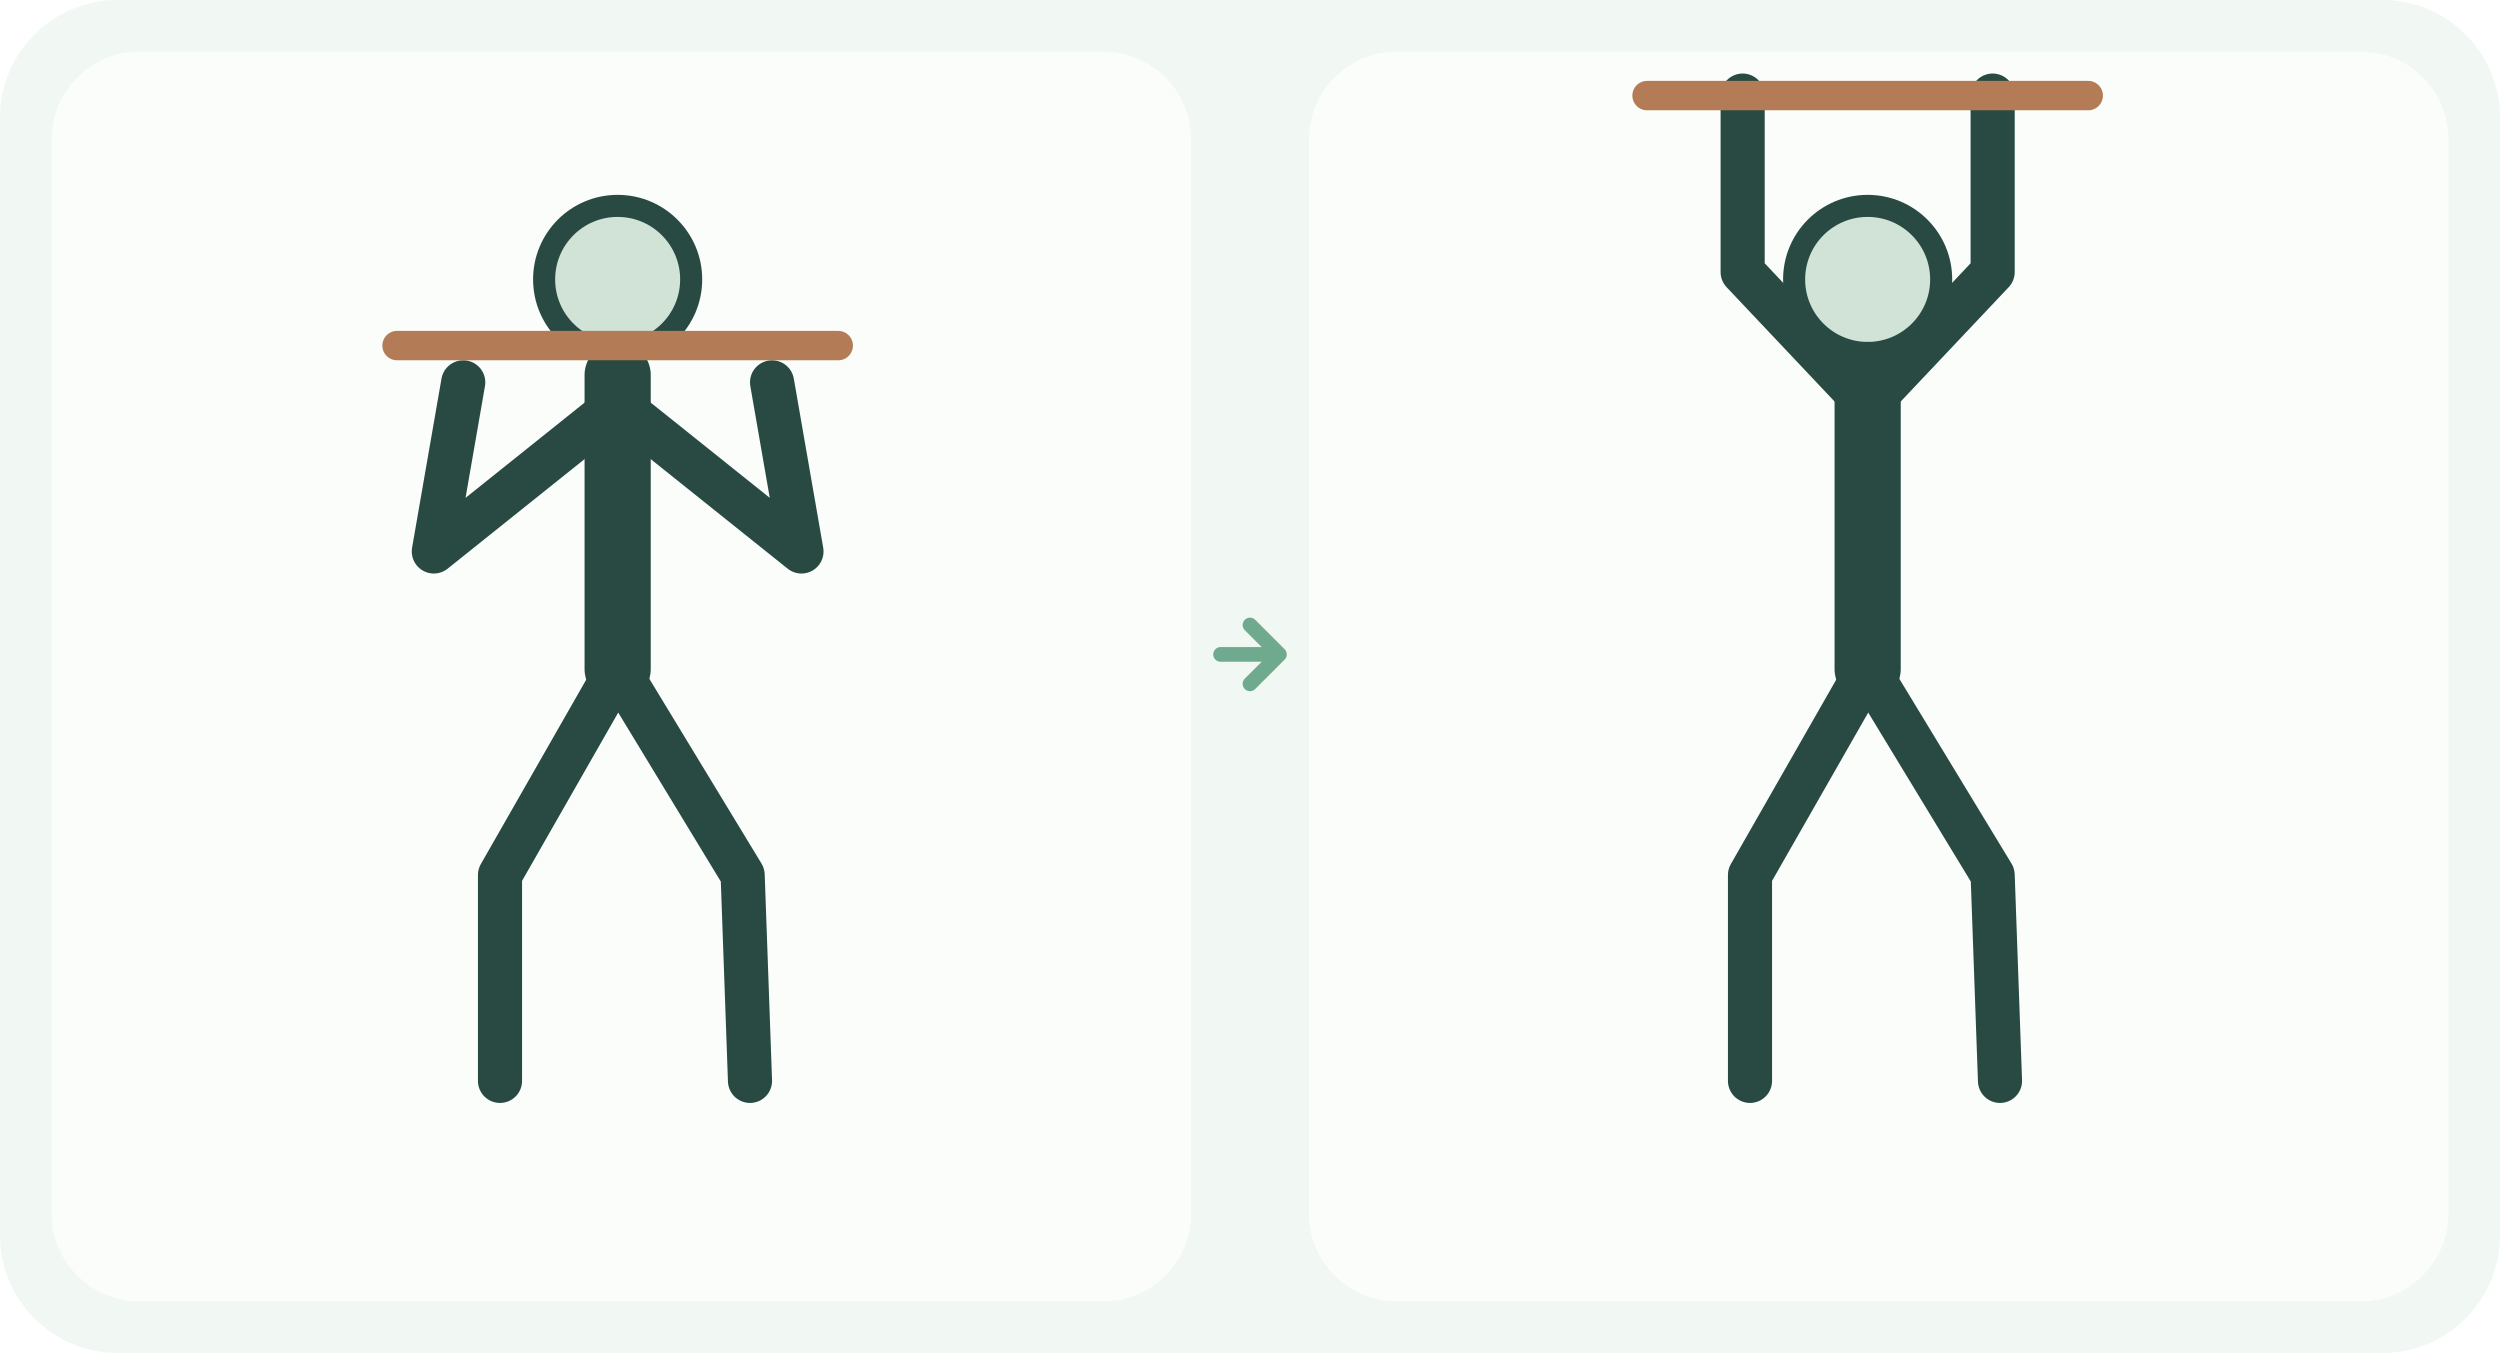
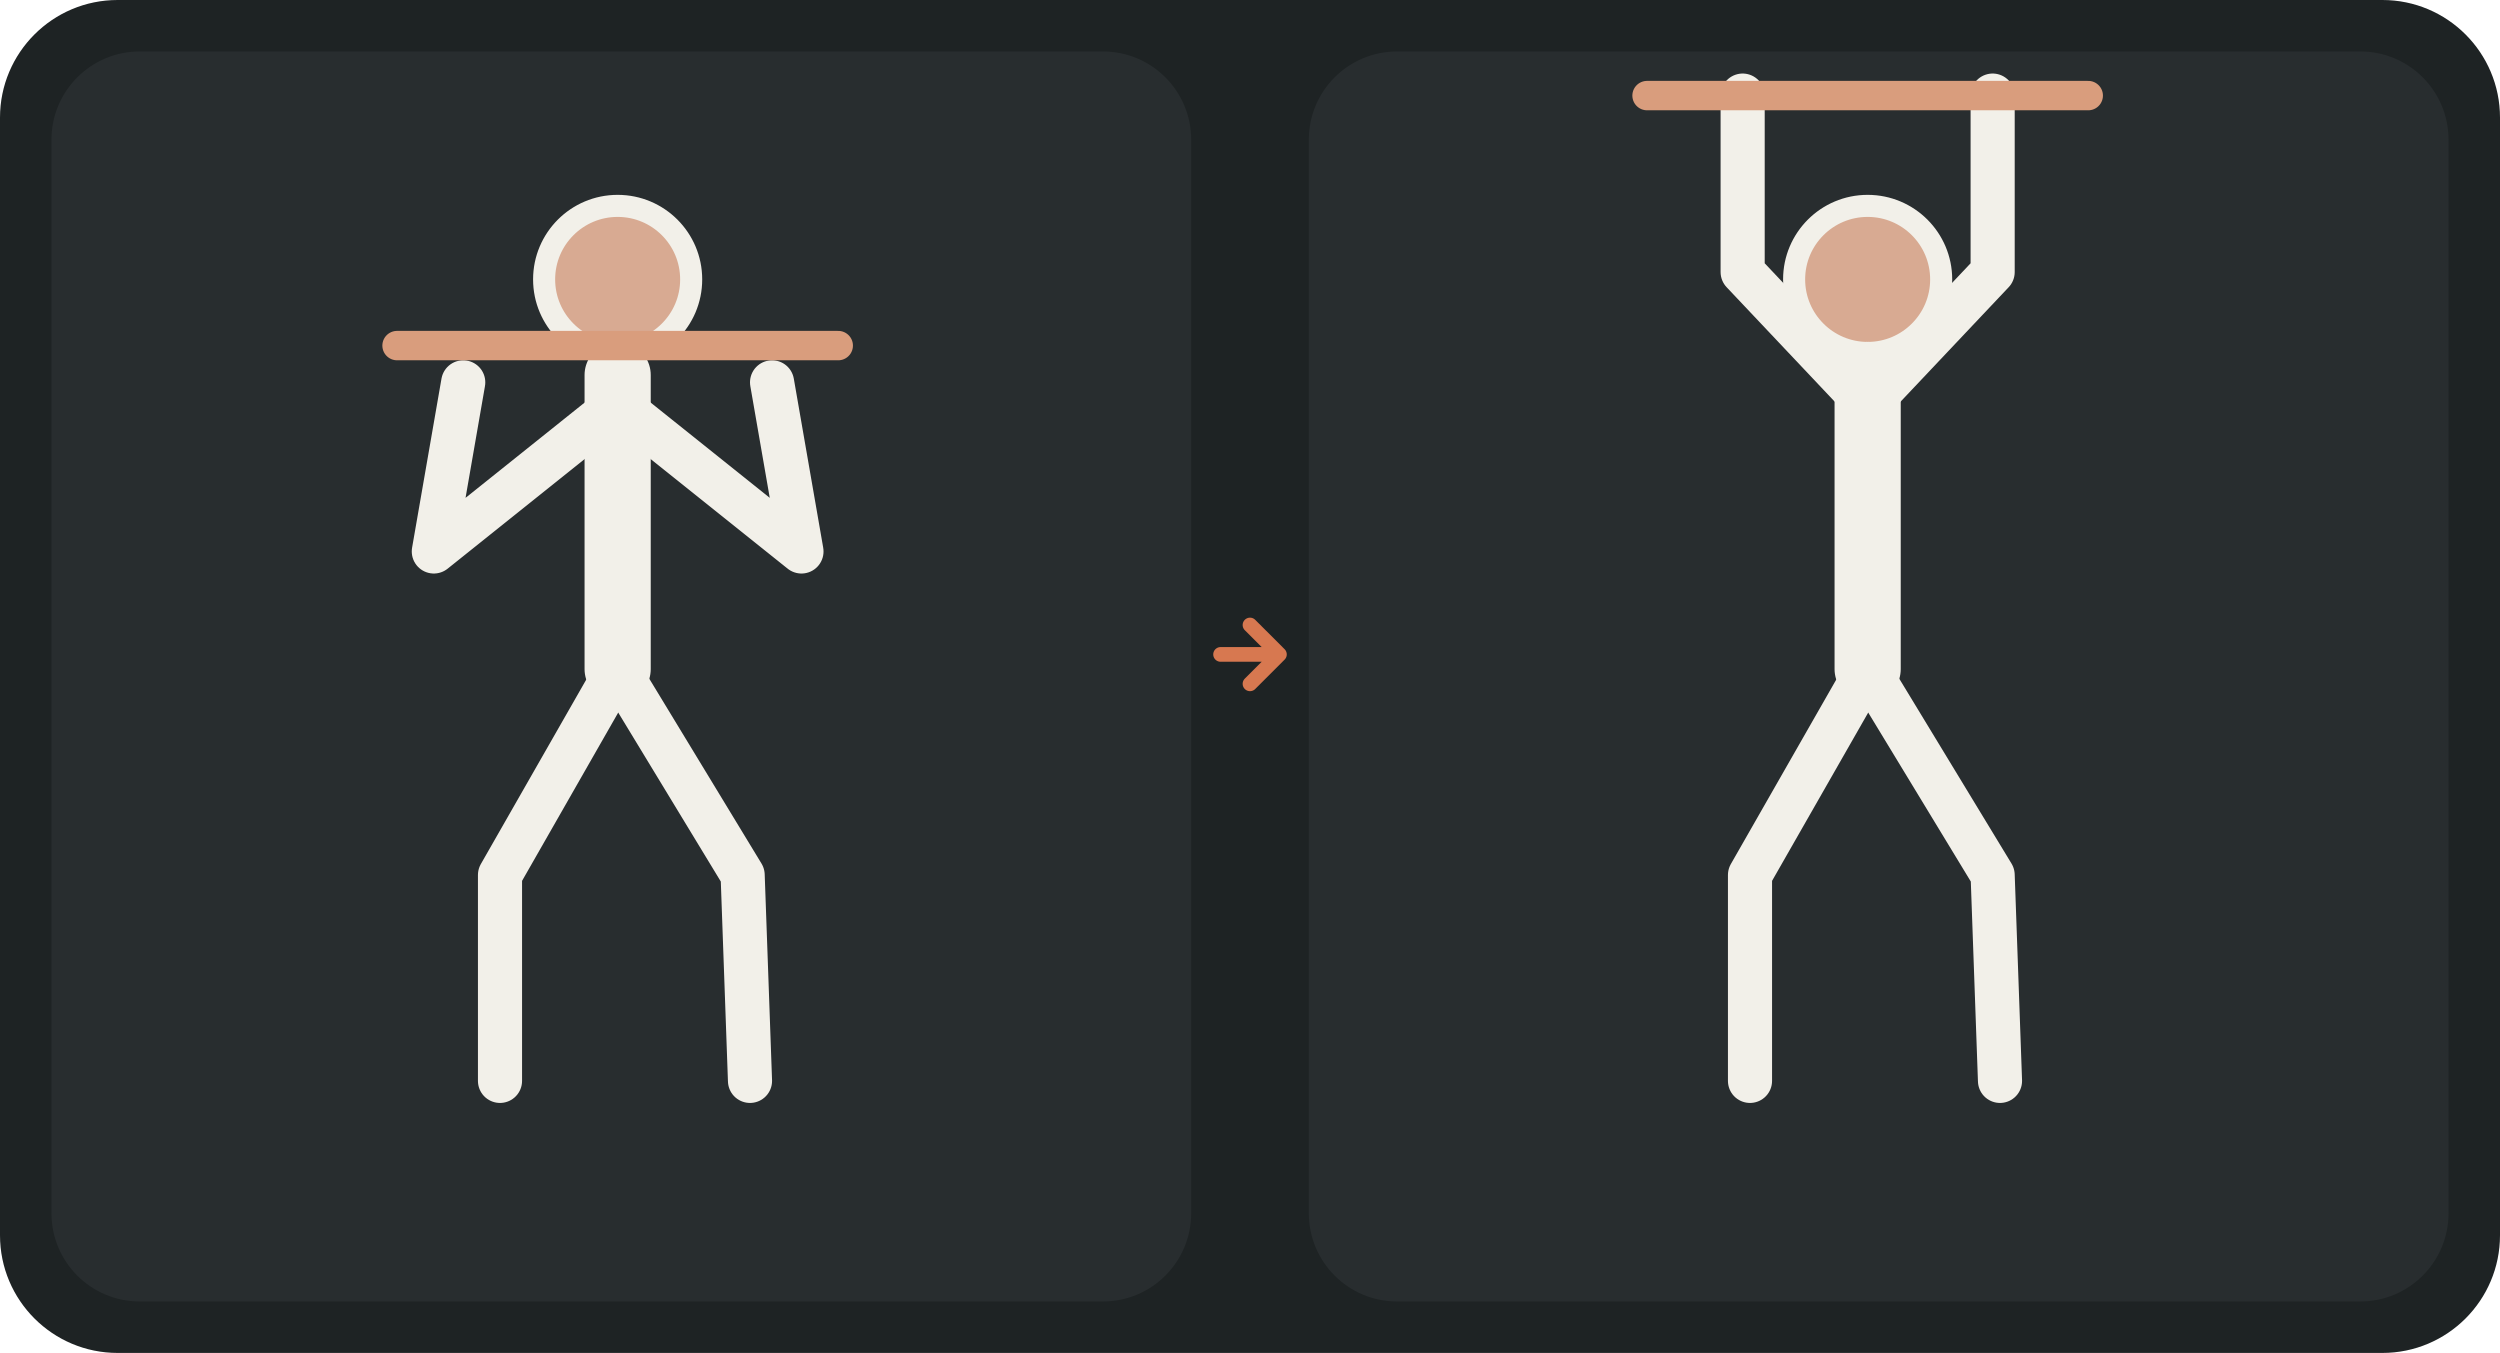
<svg xmlns="http://www.w3.org/2000/svg" viewBox="0 0 340 184" role="img" aria-label="Two positions for ohp movement">
-   <rect width="340" height="184" rx="16" fill="#f1f7f2" />
-   <rect x="7" y="7" width="155" height="170" rx="12" fill="#fbfdfb" />
-   <rect x="178" y="7" width="155" height="170" rx="12" fill="#fbfdfb" />
-   <circle cx="84" cy="38" r="10" fill="#d0e3d6" stroke="#284a42" stroke-width="3" />
-   <polyline points="84,51 84,91" fill="none" stroke="#284a42" stroke-width="9" stroke-linejoin="round" stroke-linecap="round" />
-   <polyline points="84,91 68,119 68,147" fill="none" stroke="#284a42" stroke-width="6" stroke-linejoin="round" stroke-linecap="round" />
-   <polyline points="84,91 101,119 102,147" fill="none" stroke="#284a42" stroke-width="6" stroke-linejoin="round" stroke-linecap="round" />
-   <polyline points="84,55 59,75 63,52" fill="none" stroke="#284a42" stroke-width="6" stroke-linejoin="round" stroke-linecap="round" />
-   <polyline points="84,55 109,75 105,52" fill="none" stroke="#284a42" stroke-width="6" stroke-linejoin="round" stroke-linecap="round" />
-   <path d="M54 47h60" stroke="#b37b56" stroke-width="4" stroke-linecap="round" />
-   <circle cx="254" cy="38" r="10" fill="#d0e3d6" stroke="#284a42" stroke-width="3" />
-   <polyline points="254,51 254,91" fill="none" stroke="#284a42" stroke-width="9" stroke-linejoin="round" stroke-linecap="round" />
-   <polyline points="254,91 238,119 238,147" fill="none" stroke="#284a42" stroke-width="6" stroke-linejoin="round" stroke-linecap="round" />
-   <polyline points="254,91 271,119 272,147" fill="none" stroke="#284a42" stroke-width="6" stroke-linejoin="round" stroke-linecap="round" />
-   <polyline points="254,55 237,37 237,13" fill="none" stroke="#284a42" stroke-width="6" stroke-linejoin="round" stroke-linecap="round" />
-   <polyline points="254,55 271,37 271,13" fill="none" stroke="#284a42" stroke-width="6" stroke-linejoin="round" stroke-linecap="round" />
-   <path d="M224 13h60" stroke="#b37b56" stroke-width="4" stroke-linecap="round" />
-   <path d="M166 89h8m-4-4 4 4-4 4" fill="none" stroke="#70aa8e" stroke-width="2" stroke-linecap="round" stroke-linejoin="round" />
+   <rect width="340" height="184" rx="16" fill="#1e2324" />
+   <rect x="7" y="7" width="155" height="170" rx="12" fill="#282d2f" />
+   <rect x="178" y="7" width="155" height="170" rx="12" fill="#282d2f" />
+   <circle cx="84" cy="38" r="10" fill="#d8aa92" stroke="#f2f0e9" stroke-width="3" />
+   <polyline points="84,51 84,91" fill="none" stroke="#f2f0e9" stroke-width="9" stroke-linejoin="round" stroke-linecap="round" />
+   <polyline points="84,91 68,119 68,147" fill="none" stroke="#f2f0e9" stroke-width="6" stroke-linejoin="round" stroke-linecap="round" />
+   <polyline points="84,91 101,119 102,147" fill="none" stroke="#f2f0e9" stroke-width="6" stroke-linejoin="round" stroke-linecap="round" />
+   <polyline points="84,55 59,75 63,52" fill="none" stroke="#f2f0e9" stroke-width="6" stroke-linejoin="round" stroke-linecap="round" />
+   <polyline points="84,55 109,75 105,52" fill="none" stroke="#f2f0e9" stroke-width="6" stroke-linejoin="round" stroke-linecap="round" />
+   <path d="M54 47h60" stroke="#d99d7d" stroke-width="4" stroke-linecap="round" />
+   <circle cx="254" cy="38" r="10" fill="#d8aa92" stroke="#f2f0e9" stroke-width="3" />
+   <polyline points="254,51 254,91" fill="none" stroke="#f2f0e9" stroke-width="9" stroke-linejoin="round" stroke-linecap="round" />
+   <polyline points="254,91 238,119 238,147" fill="none" stroke="#f2f0e9" stroke-width="6" stroke-linejoin="round" stroke-linecap="round" />
+   <polyline points="254,91 271,119 272,147" fill="none" stroke="#f2f0e9" stroke-width="6" stroke-linejoin="round" stroke-linecap="round" />
+   <polyline points="254,55 237,37 237,13" fill="none" stroke="#f2f0e9" stroke-width="6" stroke-linejoin="round" stroke-linecap="round" />
+   <polyline points="254,55 271,37 271,13" fill="none" stroke="#f2f0e9" stroke-width="6" stroke-linejoin="round" stroke-linecap="round" />
+   <path d="M224 13h60" stroke="#d99d7d" stroke-width="4" stroke-linecap="round" />
+   <path d="M166 89h8m-4-4 4 4-4 4" fill="none" stroke="#d77850" stroke-width="2" stroke-linecap="round" stroke-linejoin="round" />
</svg>
